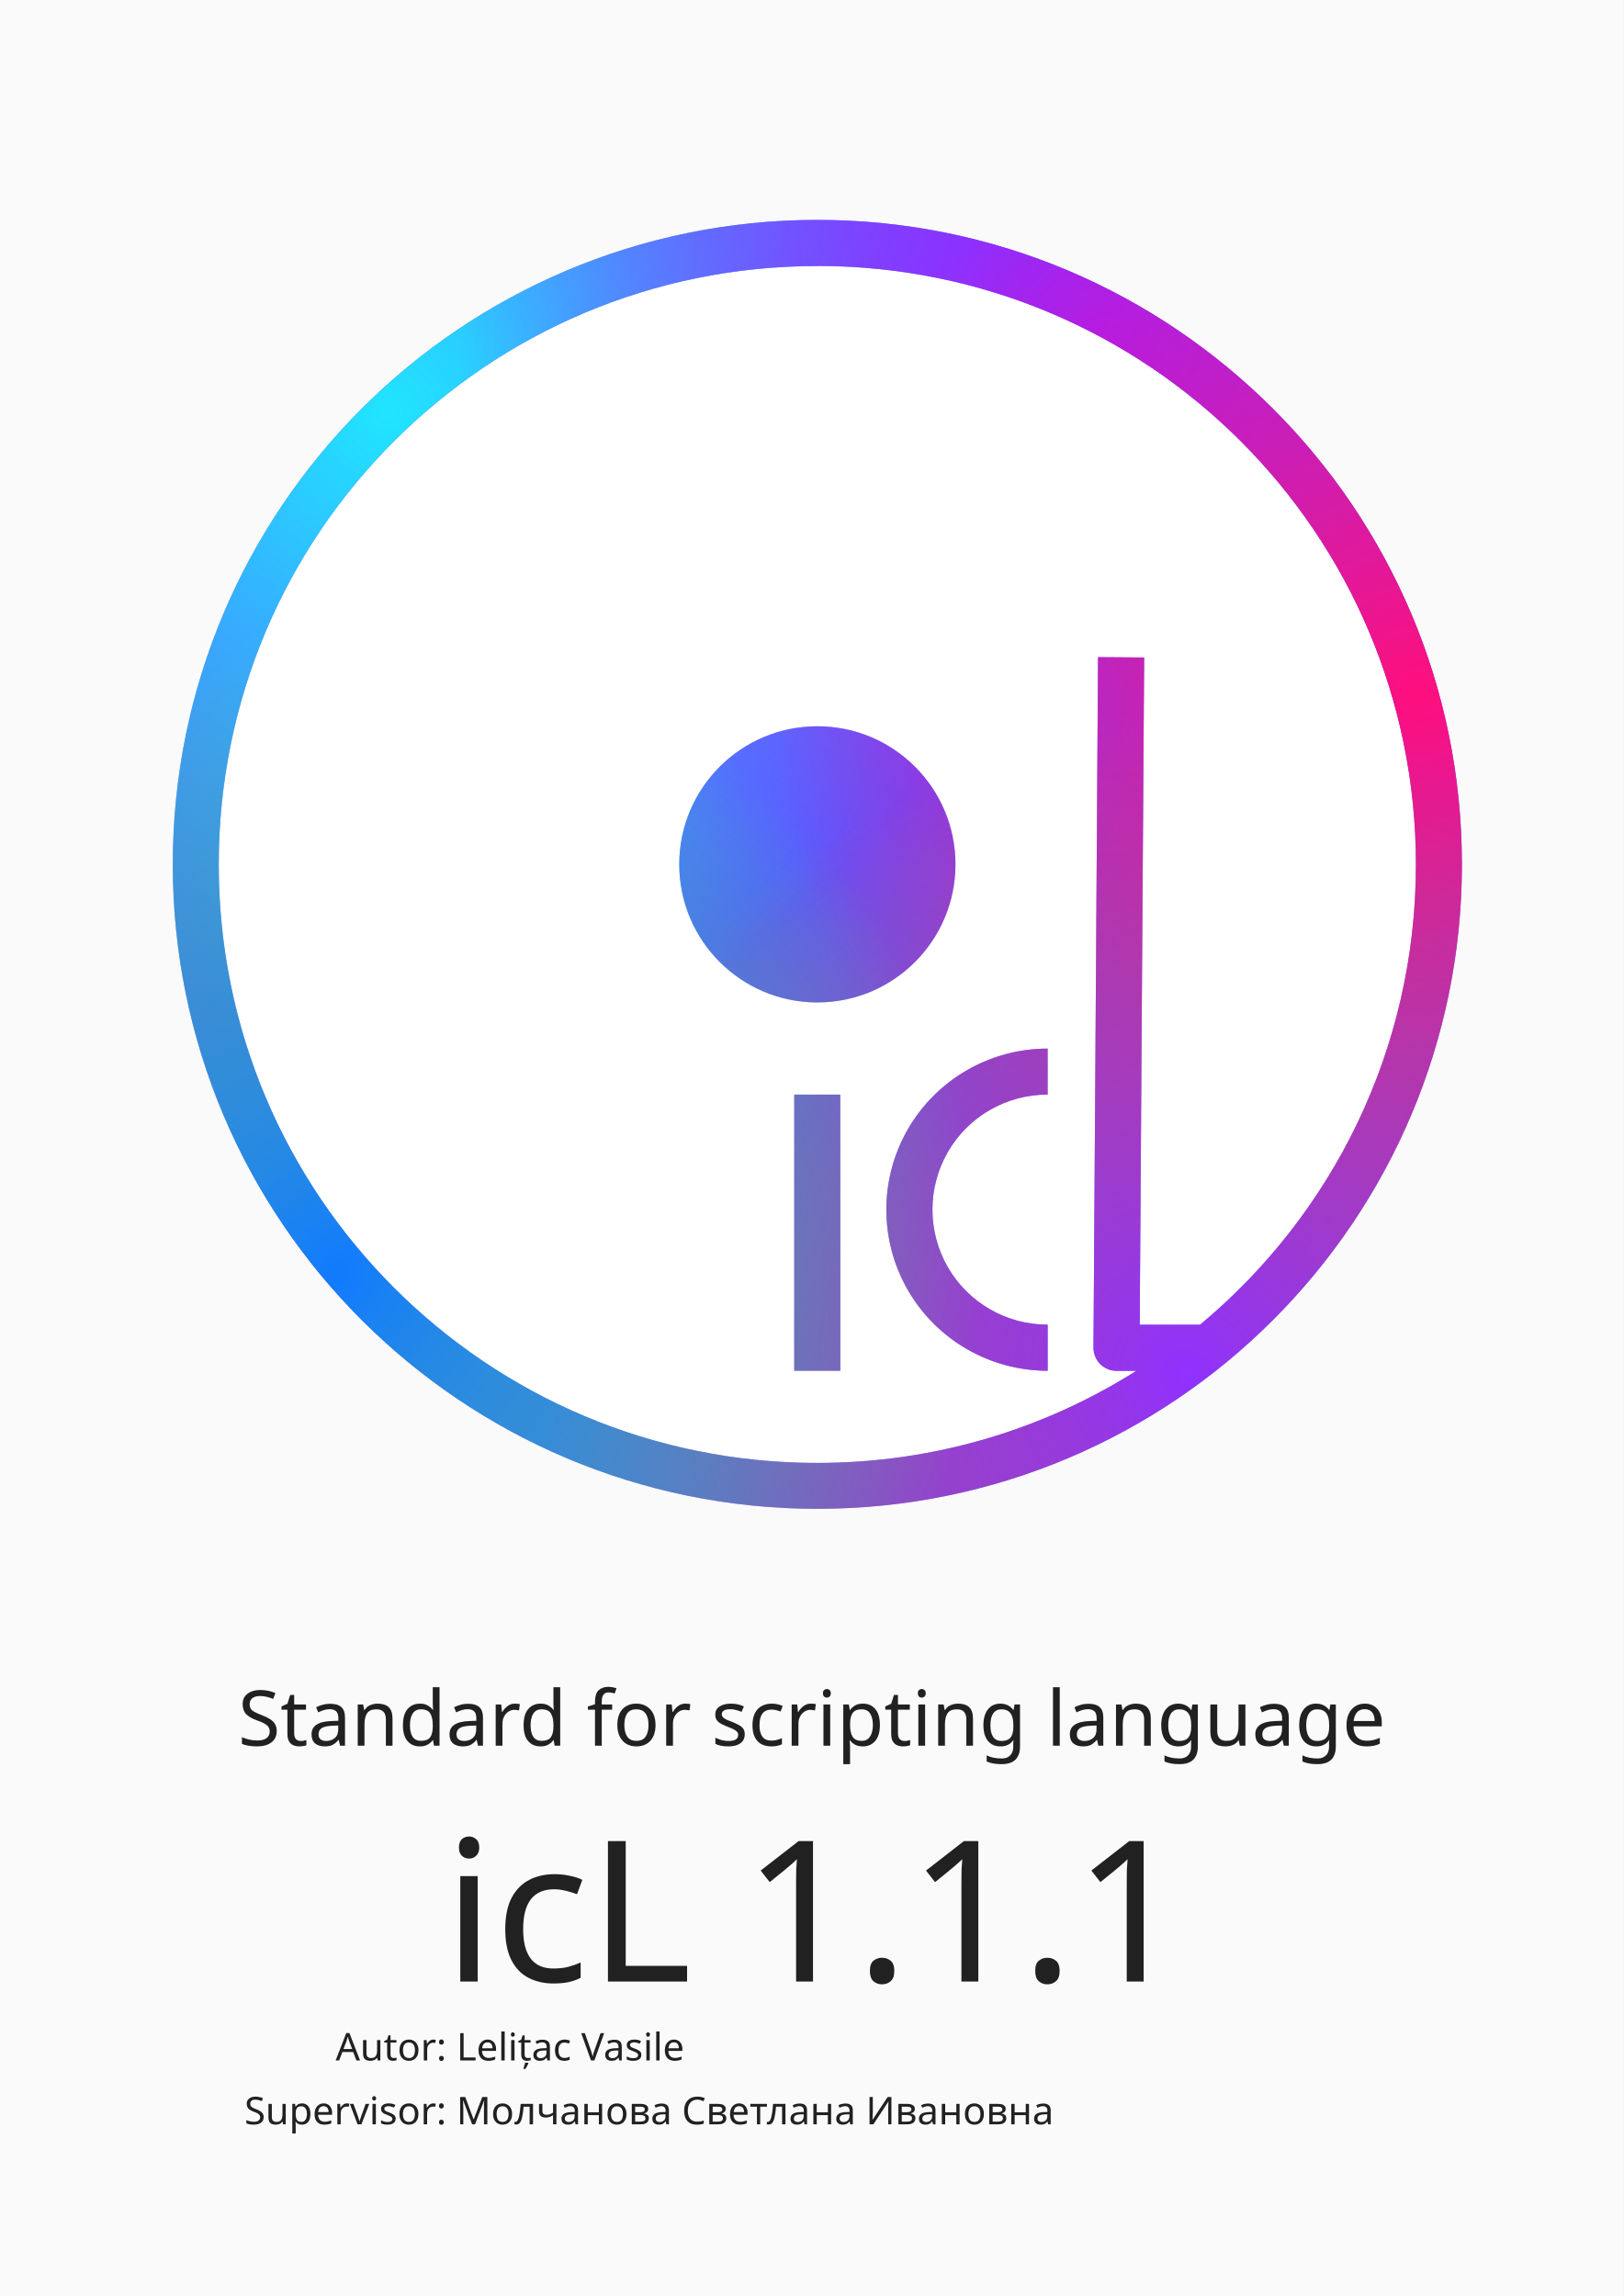
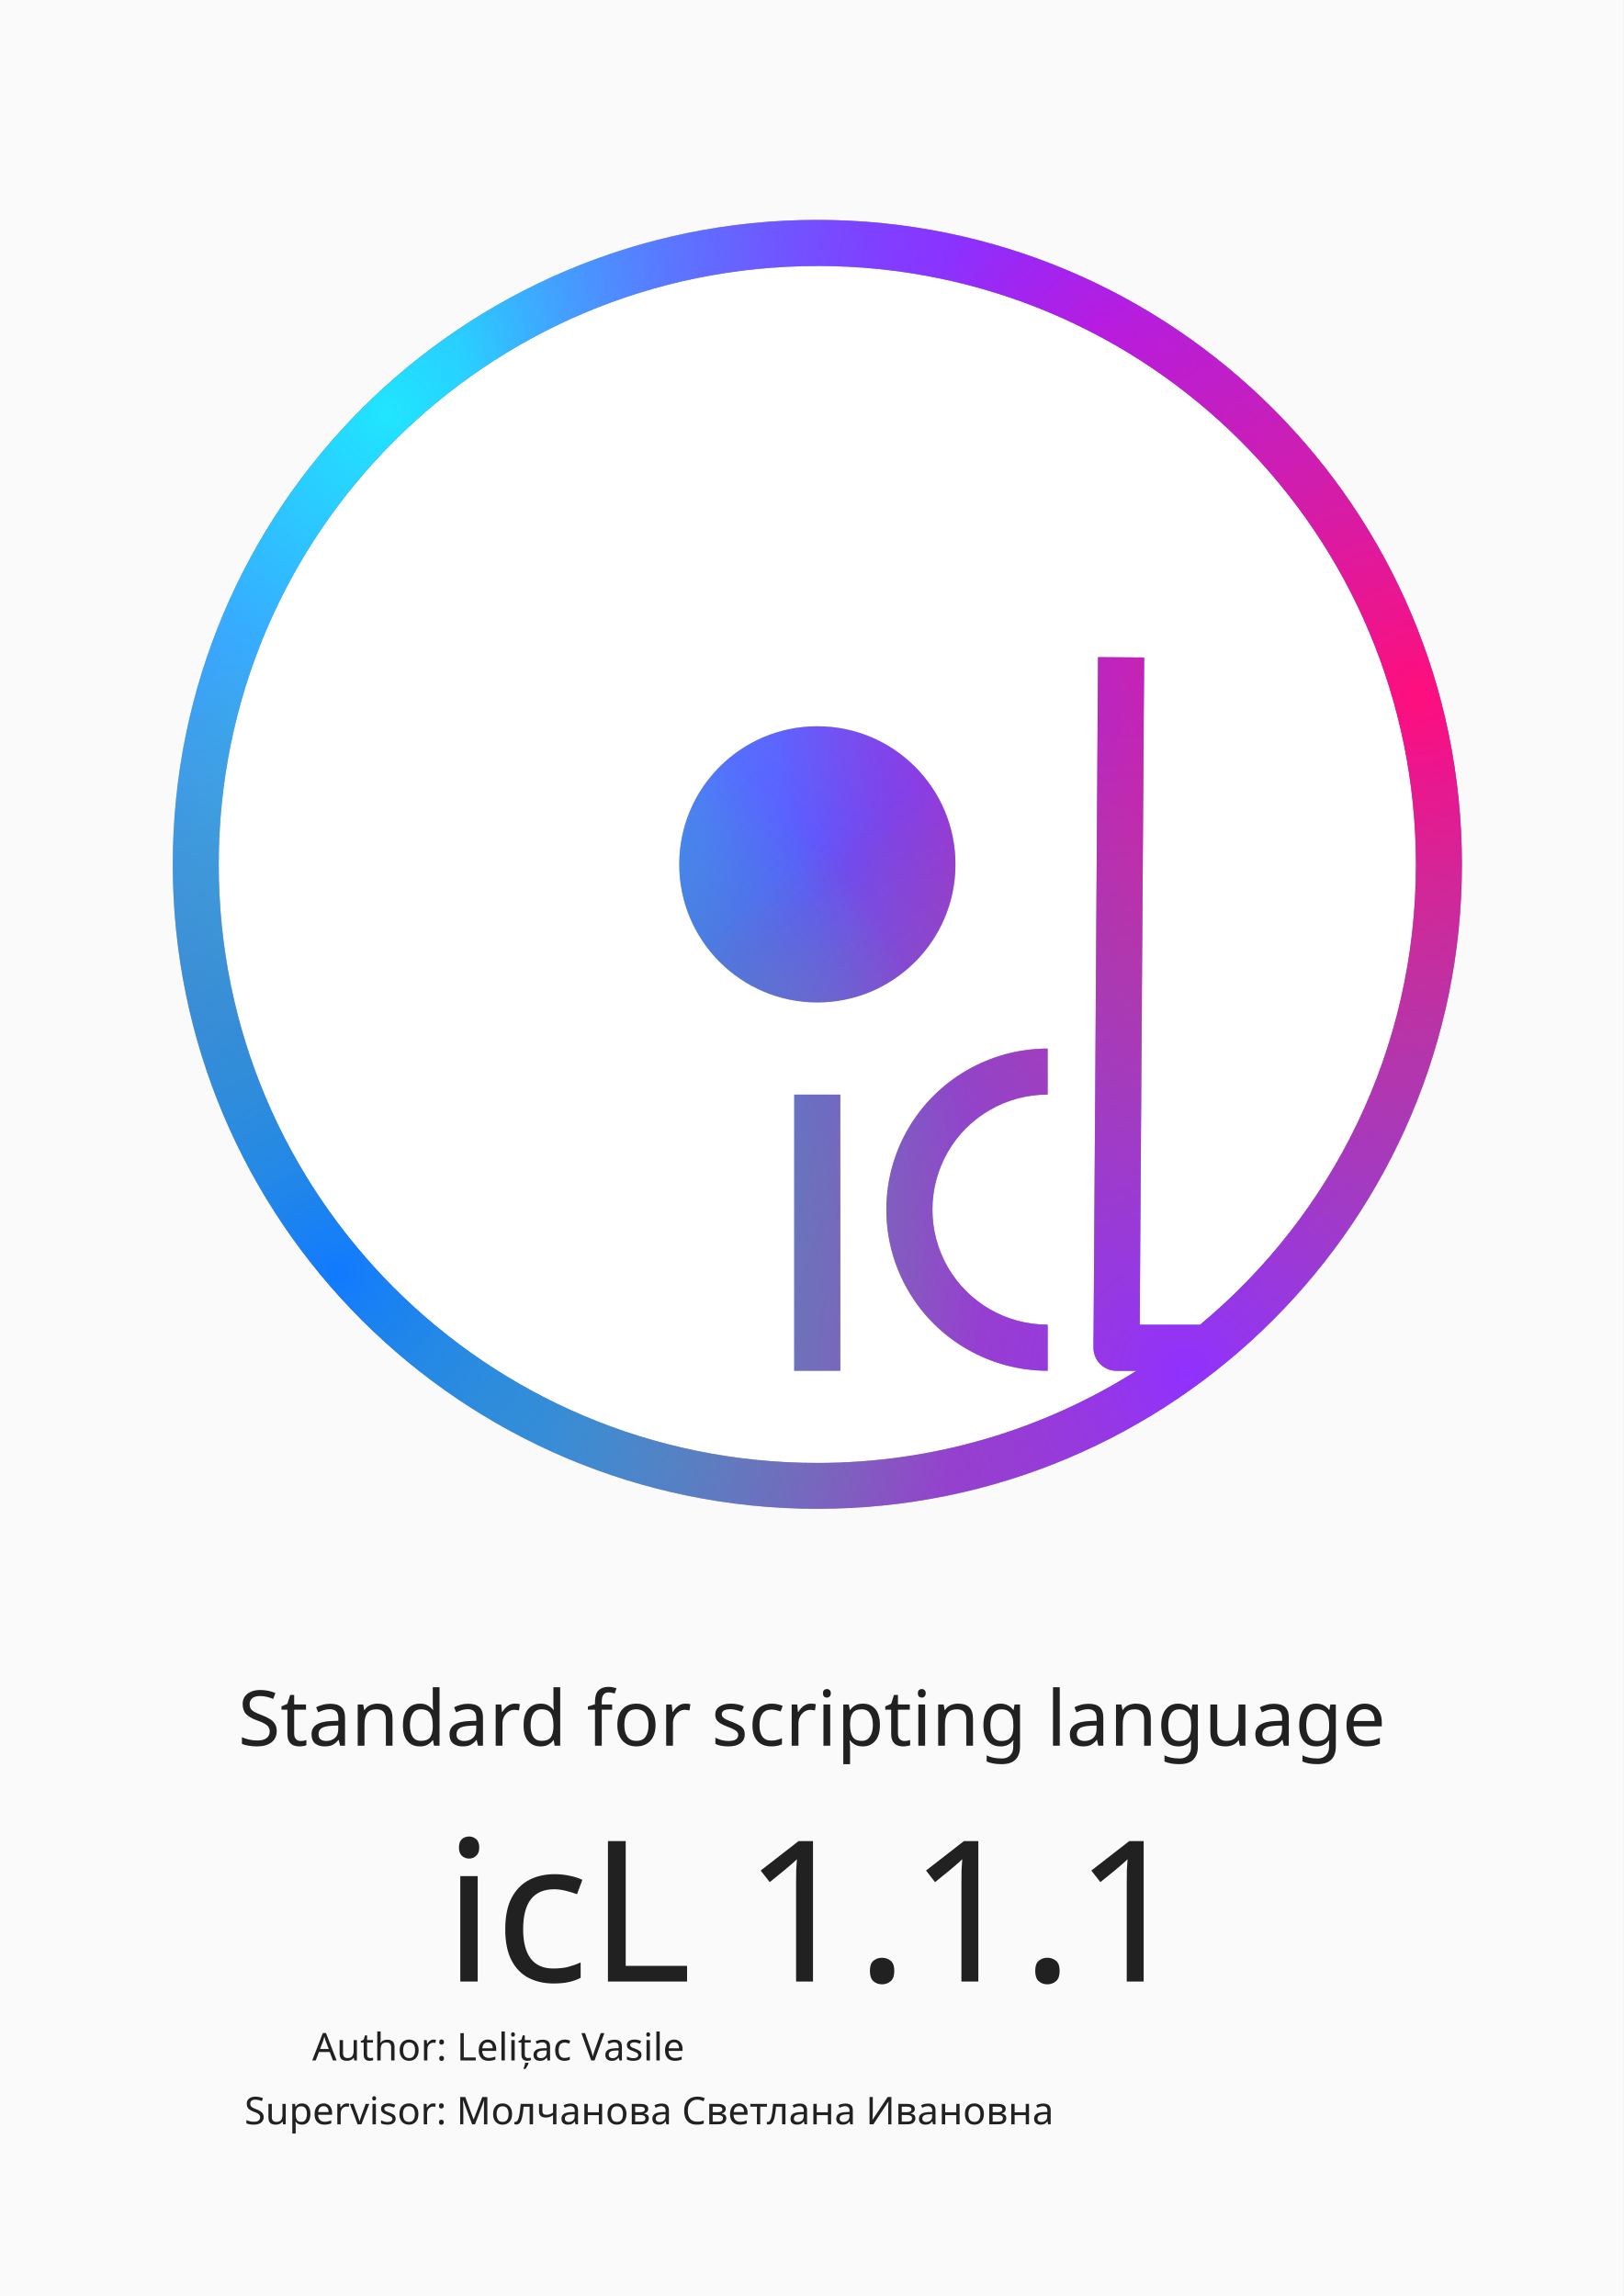
<svg xmlns="http://www.w3.org/2000/svg" xmlns:xlink="http://www.w3.org/1999/xlink" width="210mm" height="297mm" viewBox="0 0 210 297" version="1.1" id="svg8">
  <defs id="defs2">
    <marker orient="auto" refY="0.0" refX="0.0" id="Arrow1Send" style="overflow:visible;">
      <path id="path6723" d="M 0.0,0.0 L 5.0,-5.0 L -12.5,0.0 L 5.0,5.0 L 0.0,0.0 z " style="fill-rule:evenodd;stroke:#000000;stroke-width:1.0pt;" transform="scale(0.2) rotate(180) translate(6,0)" />
    </marker>
    <marker orient="auto" refY="0.0" refX="0.0" id="Arrow1Sstart" style="overflow:visible">
      <path id="path6720" d="M 0.0,0.0 L 5.0,-5.0 L -12.5,0.0 L 5.0,5.0 L 0.0,0.0 z " style="fill-rule:evenodd;stroke:#000000;stroke-width:1.0pt" transform="scale(0.2) translate(6,0)" />
    </marker>
    <marker orient="auto" refY="0.0" refX="0.0" id="Arrow1Mstart" style="overflow:visible">
      <path id="path6714" d="M 0.0,0.0 L 5.0,-5.0 L -12.5,0.0 L 5.0,5.0 L 0.0,0.0 z " style="fill-rule:evenodd;stroke:#000000;stroke-width:1.0pt" transform="scale(0.4) translate(10,0)" />
    </marker>
    <marker orient="auto" refY="0.0" refX="0.0" id="Arrow1Lend" style="overflow:visible;">
      <path id="path6711" d="M 0.0,0.0 L 5.0,-5.0 L -12.5,0.0 L 5.0,5.0 L 0.0,0.0 z " style="fill-rule:evenodd;stroke:#000000;stroke-width:1.0pt;" transform="scale(0.8) rotate(180) translate(12.5,0)" />
    </marker>
    <marker orient="auto" refY="0.0" refX="0.0" id="Arrow1Lstart" style="overflow:visible">
      <path id="path6708" d="M 0.0,0.0 L 5.0,-5.0 L -12.5,0.0 L 5.0,5.0 L 0.0,0.0 z " style="fill-rule:evenodd;stroke:#000000;stroke-width:1.0pt" transform="scale(0.8) translate(12.5,0)" />
    </marker>
    <linearGradient id="linearGradient3782">
      <stop style="stop-color:#ff5533;stop-opacity:1;" offset="0" id="stop3784" />
      <stop style="stop-color:#00bbdd;stop-opacity:1;" offset="1" id="stop3786" />
    </linearGradient>
    <marker orient="auto" refY="0.0" refX="0.0" id="Arrow1Send-5" style="overflow:visible;">
      <path id="path6723-3" d="M 0.0,0.0 L 5.0,-5.0 L -12.5,0.0 L 5.0,5.0 L 0.0,0.0 z " style="fill-rule:evenodd;stroke:#000000;stroke-width:1.0pt;" transform="scale(0.2) rotate(180) translate(6,0)" />
    </marker>
    <marker orient="auto" refY="0.0" refX="0.0" id="Arrow1Sstart-5" style="overflow:visible">
      <path id="path6720-6" d="M 0.0,0.0 L 5.0,-5.0 L -12.5,0.0 L 5.0,5.0 L 0.0,0.0 z " style="fill-rule:evenodd;stroke:#000000;stroke-width:1.0pt" transform="scale(0.2) translate(6,0)" />
    </marker>
    <marker orient="auto" refY="0.0" refX="0.0" id="Arrow1Mstart-2" style="overflow:visible">
      <path id="path6714-9" d="M 0.0,0.0 L 5.0,-5.0 L -12.5,0.0 L 5.0,5.0 L 0.0,0.0 z " style="fill-rule:evenodd;stroke:#000000;stroke-width:1.0pt" transform="scale(0.4) translate(10,0)" />
    </marker>
    <marker orient="auto" refY="0.0" refX="0.0" id="Arrow1Lend-1" style="overflow:visible;">
      <path id="path6711-2" d="M 0.0,0.0 L 5.0,-5.0 L -12.5,0.0 L 5.0,5.0 L 0.0,0.0 z " style="fill-rule:evenodd;stroke:#000000;stroke-width:1.0pt;" transform="scale(0.8) rotate(180) translate(12.5,0)" />
    </marker>
    <marker orient="auto" refY="0.0" refX="0.0" id="Arrow1Lstart-7" style="overflow:visible">
      <path id="path6708-0" d="M 0.0,0.0 L 5.0,-5.0 L -12.5,0.0 L 5.0,5.0 L 0.0,0.0 z " style="fill-rule:evenodd;stroke:#000000;stroke-width:1.0pt" transform="scale(0.8) translate(12.5,0)" />
    </marker>
    <marker orient="auto" refY="0.0" refX="0.0" id="Arrow1Send-6" style="overflow:visible;">
      <path id="path6723-2" d="M 0.0,0.0 L 5.0,-5.0 L -12.5,0.0 L 5.0,5.0 L 0.0,0.0 z " style="fill-rule:evenodd;stroke:#000000;stroke-width:1.0pt;" transform="scale(0.2) rotate(180) translate(6,0)" />
    </marker>
    <marker orient="auto" refY="0.0" refX="0.0" id="Arrow1Sstart-6" style="overflow:visible">
      <path id="path6720-1" d="M 0.0,0.0 L 5.0,-5.0 L -12.5,0.0 L 5.0,5.0 L 0.0,0.0 z " style="fill-rule:evenodd;stroke:#000000;stroke-width:1.0pt" transform="scale(0.2) translate(6,0)" />
    </marker>
    <marker orient="auto" refY="0.0" refX="0.0" id="Arrow1Mstart-8" style="overflow:visible">
      <path id="path6714-7" d="M 0.0,0.0 L 5.0,-5.0 L -12.5,0.0 L 5.0,5.0 L 0.0,0.0 z " style="fill-rule:evenodd;stroke:#000000;stroke-width:1.0pt" transform="scale(0.4) translate(10,0)" />
    </marker>
    <marker orient="auto" refY="0.0" refX="0.0" id="Arrow1Lend-9" style="overflow:visible;">
      <path id="path6711-20" d="M 0.0,0.0 L 5.0,-5.0 L -12.5,0.0 L 5.0,5.0 L 0.0,0.0 z " style="fill-rule:evenodd;stroke:#000000;stroke-width:1.0pt;" transform="scale(0.8) rotate(180) translate(12.5,0)" />
    </marker>
    <marker orient="auto" refY="0.0" refX="0.0" id="Arrow1Lstart-2" style="overflow:visible">
      <path id="path6708-3" d="M 0.0,0.0 L 5.0,-5.0 L -12.5,0.0 L 5.0,5.0 L 0.0,0.0 z " style="fill-rule:evenodd;stroke:#000000;stroke-width:1.0pt" transform="scale(0.8) translate(12.5,0)" />
    </marker>
    <marker style="overflow:visible;" id="Arrow1Send-7" refX="0.0" refY="0.0" orient="auto">
      <path transform="scale(0.2) rotate(180) translate(6,0)" style="fill-rule:evenodd;stroke:#000000;stroke-width:1.0pt;" d="M 0.0,0.0 L 5.0,-5.0 L -12.5,0.0 L 5.0,5.0 L 0.0,0.0 z " id="path6723-5" />
    </marker>
    <marker style="overflow:visible" id="Arrow1Sstart-3" refX="0.0" refY="0.0" orient="auto">
      <path transform="scale(0.2) translate(6,0)" style="fill-rule:evenodd;stroke:#000000;stroke-width:1.0pt" d="M 0.0,0.0 L 5.0,-5.0 L -12.5,0.0 L 5.0,5.0 L 0.0,0.0 z " id="path6720-5" />
    </marker>
    <marker style="overflow:visible" id="Arrow1Mstart-6" refX="0.0" refY="0.0" orient="auto">
      <path transform="scale(0.4) translate(10,0)" style="fill-rule:evenodd;stroke:#000000;stroke-width:1.0pt" d="M 0.0,0.0 L 5.0,-5.0 L -12.5,0.0 L 5.0,5.0 L 0.0,0.0 z " id="path6714-2" />
    </marker>
    <marker style="overflow:visible;" id="Arrow1Lend-91" refX="0.0" refY="0.0" orient="auto">
      <path transform="scale(0.8) rotate(180) translate(12.5,0)" style="fill-rule:evenodd;stroke:#000000;stroke-width:1.0pt;" d="M 0.0,0.0 L 5.0,-5.0 L -12.5,0.0 L 5.0,5.0 L 0.0,0.0 z " id="path6711-27" />
    </marker>
    <marker style="overflow:visible" id="Arrow1Lstart-0" refX="0.0" refY="0.0" orient="auto">
      <path transform="scale(0.8) translate(12.5,0)" style="fill-rule:evenodd;stroke:#000000;stroke-width:1.0pt" d="M 0.0,0.0 L 5.0,-5.0 L -12.5,0.0 L 5.0,5.0 L 0.0,0.0 z " id="path6708-9" />
    </marker>
    <marker style="overflow:visible;" id="Arrow1Send-5-0" refX="0.0" refY="0.0" orient="auto">
      <path transform="scale(0.2) rotate(180) translate(6,0)" style="fill-rule:evenodd;stroke:#000000;stroke-width:1.0pt;" d="M 0.0,0.0 L 5.0,-5.0 L -12.5,0.0 L 5.0,5.0 L 0.0,0.0 z " id="path6723-3-6" />
    </marker>
    <marker style="overflow:visible" id="Arrow1Sstart-5-2" refX="0.0" refY="0.0" orient="auto">
      <path transform="scale(0.2) translate(6,0)" style="fill-rule:evenodd;stroke:#000000;stroke-width:1.0pt" d="M 0.0,0.0 L 5.0,-5.0 L -12.5,0.0 L 5.0,5.0 L 0.0,0.0 z " id="path6720-6-6" />
    </marker>
    <marker style="overflow:visible" id="Arrow1Mstart-2-1" refX="0.0" refY="0.0" orient="auto">
      <path transform="scale(0.4) translate(10,0)" style="fill-rule:evenodd;stroke:#000000;stroke-width:1.0pt" d="M 0.0,0.0 L 5.0,-5.0 L -12.5,0.0 L 5.0,5.0 L 0.0,0.0 z " id="path6714-9-8" />
    </marker>
    <marker style="overflow:visible;" id="Arrow1Lend-1-7" refX="0.0" refY="0.0" orient="auto">
      <path transform="scale(0.8) rotate(180) translate(12.5,0)" style="fill-rule:evenodd;stroke:#000000;stroke-width:1.0pt;" d="M 0.0,0.0 L 5.0,-5.0 L -12.5,0.0 L 5.0,5.0 L 0.0,0.0 z " id="path6711-2-9" />
    </marker>
    <marker style="overflow:visible" id="Arrow1Lstart-7-2" refX="0.0" refY="0.0" orient="auto">
      <path transform="scale(0.8) translate(12.5,0)" style="fill-rule:evenodd;stroke:#000000;stroke-width:1.0pt" d="M 0.0,0.0 L 5.0,-5.0 L -12.5,0.0 L 5.0,5.0 L 0.0,0.0 z " id="path6708-0-0" />
    </marker>
    <marker style="overflow:visible;" id="Arrow1Send-6-2" refX="0.0" refY="0.0" orient="auto">
      <path transform="scale(0.2) rotate(180) translate(6,0)" style="fill-rule:evenodd;stroke:#000000;stroke-width:1.0pt;" d="M 0.0,0.0 L 5.0,-5.0 L -12.5,0.0 L 5.0,5.0 L 0.0,0.0 z " id="path6723-2-3" />
    </marker>
    <marker style="overflow:visible" id="Arrow1Sstart-6-7" refX="0.0" refY="0.0" orient="auto">
      <path transform="scale(0.2) translate(6,0)" style="fill-rule:evenodd;stroke:#000000;stroke-width:1.0pt" d="M 0.0,0.0 L 5.0,-5.0 L -12.5,0.0 L 5.0,5.0 L 0.0,0.0 z " id="path6720-1-5" />
    </marker>
    <marker style="overflow:visible" id="Arrow1Mstart-8-9" refX="0.0" refY="0.0" orient="auto">
      <path transform="scale(0.4) translate(10,0)" style="fill-rule:evenodd;stroke:#000000;stroke-width:1.0pt" d="M 0.0,0.0 L 5.0,-5.0 L -12.5,0.0 L 5.0,5.0 L 0.0,0.0 z " id="path6714-7-2" />
    </marker>
    <marker style="overflow:visible;" id="Arrow1Lend-9-2" refX="0.0" refY="0.0" orient="auto">
      <path transform="scale(0.8) rotate(180) translate(12.5,0)" style="fill-rule:evenodd;stroke:#000000;stroke-width:1.0pt;" d="M 0.0,0.0 L 5.0,-5.0 L -12.5,0.0 L 5.0,5.0 L 0.0,0.0 z " id="path6711-20-8" />
    </marker>
    <marker style="overflow:visible" id="Arrow1Lstart-2-9" refX="0.0" refY="0.0" orient="auto">
      <path transform="scale(0.8) translate(12.5,0)" style="fill-rule:evenodd;stroke:#000000;stroke-width:1.0pt" d="M 0.0,0.0 L 5.0,-5.0 L -12.5,0.0 L 5.0,5.0 L 0.0,0.0 z " id="path6708-3-7" />
    </marker>
    <linearGradient id="linearGradient942">
      <stop id="stop938" offset="0" style="stop-color:#117aff;stop-opacity:1" />
      <stop id="stop940" offset="1" style="stop-color:#32ff5a;stop-opacity:0" />
    </linearGradient>
    <linearGradient id="linearGradient932">
      <stop style="stop-color:#9031ff;stop-opacity:1" offset="0" id="stop928" />
      <stop style="stop-color:#ff3232;stop-opacity:0" offset="1" id="stop930" />
    </linearGradient>
    <linearGradient id="linearGradient922">
      <stop id="stop918" offset="0" style="stop-color:#ff0e7d;stop-opacity:1" />
      <stop id="stop920" offset="1" style="stop-color:#ff0e7d;stop-opacity:0" />
    </linearGradient>
    <linearGradient id="linearGradient912">
      <stop style="stop-color:#a020ff;stop-opacity:1" offset="0" id="stop908" />
      <stop style="stop-color:#9c20ff;stop-opacity:0" offset="1" id="stop910" />
    </linearGradient>
    <linearGradient id="linearGradient900">
      <stop id="stop896" offset="0" style="stop-color:#20e5ff;stop-opacity:1" />
      <stop id="stop898" offset="1" style="stop-color:#20e5ff;stop-opacity:0" />
    </linearGradient>
    <radialGradient gradientUnits="userSpaceOnUse" gradientTransform="matrix(1,0,0,1.000034,0,-0.00989486)" r="8.312" fy="282.72" fx="2.921" cy="282.72" cx="2.921" id="radialGradient902" xlink:href="#linearGradient900" />
    <radialGradient r="8.312" fy="281.751" fx="12.156" cy="281.751" cx="12.156" gradientTransform="matrix(1,0,0,1.000034,0,-0.00989486)" gradientUnits="userSpaceOnUse" id="radialGradient906" xlink:href="#linearGradient912" />
    <radialGradient r="8.312" fy="286.327" fx="16.225" cy="286.327" cx="16.225" gradientTransform="matrix(1,0,0,1.000034,0,-0.00989486)" gradientUnits="userSpaceOnUse" id="radialGradient916" xlink:href="#linearGradient922" />
    <radialGradient r="8.312" fy="295.115" fx="13.225" cy="295.115" cx="13.225" gradientTransform="matrix(1,0,0,1.000034,0,-0.00989486)" gradientUnits="userSpaceOnUse" id="radialGradient926" xlink:href="#linearGradient932" />
    <radialGradient r="8.312" fy="293.792" fx="2.288" cy="293.792" cx="2.288" gradientTransform="matrix(1,0,0,1.000034,0,-0.00989486)" gradientUnits="userSpaceOnUse" id="radialGradient936" xlink:href="#linearGradient942" />
  </defs>
  <g id="layer1">
    <rect style="opacity:1;fill:#fafafa;fill-opacity:1;stroke:none;stroke-width:0.529;stroke-linecap:butt;stroke-linejoin:miter;stroke-miterlimit:4;stroke-dasharray:none;stroke-dashoffset:0;stroke-opacity:1" id="rect1760" width="210" height="297" x="0" y="0" />
    <text xml:space="preserve" style="font-style:normal;font-weight:normal;font-size:9.946px;line-height:1.25;font-family:sans-serif;letter-spacing:0px;word-spacing:0px;fill:#212121;fill-opacity:1;stroke:none;stroke-width:0.622" x="30.791" y="225.811" id="text1368">
      <tspan x="30.791" y="225.811" style="font-style:normal;font-variant:normal;font-weight:normal;font-stretch:normal;font-family:'Noto Sans';-inkscape-font-specification:'Noto Sans';fill:#212121;fill-opacity:1;stroke-width:0.622" id="tspan1370">Standard for scripting language</tspan>
    </text>
    <text xml:space="preserve" style="font-style:normal;font-variant:normal;font-weight:300;font-stretch:normal;font-size:25.455px;line-height:1.25;font-family:'Noto Serif';-inkscape-font-specification:'Noto Serif Light';letter-spacing:0px;word-spacing:0px;fill:#212121;fill-opacity:1;stroke:none;stroke-width:1.591;" x="57.374" y="256.326" id="text1766">
      <tspan id="tspan1764" x="57.374" y="256.326" style="font-style:normal;font-variant:normal;font-weight:normal;font-stretch:normal;font-family:'Noto Sans';-inkscape-font-specification:'Noto Sans';fill:#212121;fill-opacity:1;stroke-width:1.591">icL 1.1.1</tspan>
    </text>
-     <text xml:space="preserve" style="font-style:normal;font-weight:normal;font-size:4.233px;line-height:1.25;font-family:sans-serif;letter-spacing:0px;word-spacing:0px;fill:#212121;fill-opacity:1;stroke:none;stroke-width:0.265" x="43.41" y="266.531" id="text1786">
-       <tspan x="43.41" y="266.531" style="font-style:normal;font-variant:normal;font-weight:normal;font-stretch:normal;font-size:4.939px;font-family:'Noto Sans';-inkscape-font-specification:'Noto Sans';fill:#212121;fill-opacity:1;stroke-width:0.265" id="tspan1788">Autor: Lelițac Vasile</tspan>
+     <text xml:space="preserve" style="font-style:normal;font-weight:normal;font-size:4.233px;line-height:1.25;font-family:sans-serif;letter-spacing:0px;word-spacing:0px;fill:#212121;fill-opacity:1;stroke:none;stroke-width:0.265" x="40.377" y="266.531" id="text1786">
+       <tspan x="40.377" y="266.531" style="font-style:normal;font-variant:normal;font-weight:normal;font-stretch:normal;font-size:4.939px;font-family:'Noto Sans';-inkscape-font-specification:'Noto Sans';fill:#212121;fill-opacity:1;stroke-width:0.265" id="tspan1788">Author: Lelițac Vasile</tspan>
    </text>
    <text xml:space="preserve" style="font-style:normal;font-weight:normal;font-size:4.233px;line-height:1.25;font-family:sans-serif;letter-spacing:0px;word-spacing:0px;fill:#212121;fill-opacity:1;stroke:none;stroke-width:0.265" x="31.617" y="274.79" id="text1794">
      <tspan id="tspan1792" x="31.617" y="274.79" style="font-style:normal;font-variant:normal;font-weight:normal;font-stretch:normal;font-size:4.939px;font-family:'Noto Sans';-inkscape-font-specification:'Noto Sans';fill:#212121;fill-opacity:1;stroke-width:0.265">Supervisor: Молчанова Светлана Ивановна</tspan>
    </text>
    <g transform="matrix(10.0295,0,0,10.0295,20.79017,-2782.032)" id="layer1-3">
      <circle r="7.938" cy="288.533" cx="8.467" id="path825" style="opacity:1;fill:#ffffff;fill-opacity:1;stroke:none;stroke-width:0.529;stroke-linejoin:bevel;stroke-miterlimit:4;stroke-dasharray:none;stroke-opacity:1" />
      <path id="path827-5" d="m 8.467,280.221 c -4.587,0 -8.312,3.725 -8.312,8.312 0,4.587 3.725,8.312 8.312,8.312 4.587,0 8.312,-3.725 8.312,-8.312 0,-4.587 -3.725,-8.312 -8.312,-8.312 z m 0,0.594 c 4.266,0 7.719,3.452 7.719,7.719 0,2.389 -1.083,4.522 -2.784,5.937 H 12.624 l 0.057,-8.606 -0.594,-0.004 -0.059,8.906 a 0.297,0.297 0 0 0 0.298,0.298 h 0.256 c -1.191,0.752 -2.602,1.188 -4.116,1.188 -4.266,0 -7.718,-3.452 -7.718,-7.718 0,-4.266 3.452,-7.719 7.718,-7.719 z m 0,5.937 a 1.781,1.781 0 0 0 -1.781,1.781 1.781,1.781 0 0 0 1.781,1.781 1.781,1.781 0 0 0 1.781,-1.781 1.781,1.781 0 0 0 -1.781,-1.781 z m 2.97,4.157 c -0.742,0 -1.431,0.396 -1.802,1.038 -0.371,0.643 -0.371,1.435 0,2.078 0.371,0.643 1.06,1.039 1.802,1.039 v -0.594 c -0.531,0 -1.021,-0.281 -1.287,-0.741 -0.265,-0.46 -0.265,-1.026 0,-1.486 0.265,-0.46 0.756,-0.741 1.287,-0.741 z m -3.268,0.594 v 3.561 h 0.594 v -3.561 z" style="opacity:1;fill:#5858ff;fill-opacity:1;stroke:none;stroke-width:0.438;stroke-linejoin:bevel;stroke-miterlimit:4;stroke-dasharray:none;stroke-opacity:1" />
      <path style="opacity:1;fill:url(#radialGradient902);fill-opacity:1;stroke:none;stroke-width:0.438;stroke-linejoin:bevel;stroke-miterlimit:4;stroke-dasharray:none;stroke-opacity:1" d="m 8.467,280.221 c -4.587,0 -8.312,3.725 -8.312,8.312 0,4.587 3.725,8.312 8.312,8.312 4.587,0 8.312,-3.725 8.312,-8.312 0,-4.587 -3.725,-8.312 -8.312,-8.312 z m 0,0.594 c 4.266,0 7.719,3.452 7.719,7.719 0,2.389 -1.083,4.522 -2.784,5.937 H 12.624 l 0.057,-8.606 -0.594,-0.004 -0.059,8.906 a 0.297,0.297 0 0 0 0.298,0.298 h 0.256 c -1.191,0.752 -2.602,1.188 -4.116,1.188 -4.266,0 -7.718,-3.452 -7.718,-7.718 0,-4.266 3.452,-7.719 7.718,-7.719 z m 0,5.937 a 1.781,1.781 0 0 0 -1.781,1.781 1.781,1.781 0 0 0 1.781,1.781 1.781,1.781 0 0 0 1.781,-1.781 1.781,1.781 0 0 0 -1.781,-1.781 z m 2.97,4.157 c -0.742,0 -1.431,0.396 -1.802,1.038 -0.371,0.643 -0.371,1.435 0,2.078 0.371,0.643 1.06,1.039 1.802,1.039 v -0.594 c -0.531,0 -1.021,-0.281 -1.287,-0.741 -0.265,-0.46 -0.265,-1.026 0,-1.486 0.265,-0.46 0.756,-0.741 1.287,-0.741 z m -3.268,0.594 v 3.561 h 0.594 v -3.561 z" id="path894" />
      <path id="path904" d="m 8.467,280.221 c -4.587,0 -8.312,3.725 -8.312,8.312 0,4.587 3.725,8.312 8.312,8.312 4.587,0 8.312,-3.725 8.312,-8.312 0,-4.587 -3.725,-8.312 -8.312,-8.312 z m 0,0.594 c 4.266,0 7.719,3.452 7.719,7.719 0,2.389 -1.083,4.522 -2.784,5.937 H 12.624 l 0.057,-8.606 -0.594,-0.004 -0.059,8.906 a 0.297,0.297 0 0 0 0.298,0.298 h 0.256 c -1.191,0.752 -2.602,1.188 -4.116,1.188 -4.266,0 -7.718,-3.452 -7.718,-7.718 0,-4.266 3.452,-7.719 7.718,-7.719 z m 0,5.937 a 1.781,1.781 0 0 0 -1.781,1.781 1.781,1.781 0 0 0 1.781,1.781 1.781,1.781 0 0 0 1.781,-1.781 1.781,1.781 0 0 0 -1.781,-1.781 z m 2.97,4.157 c -0.742,0 -1.431,0.396 -1.802,1.038 -0.371,0.643 -0.371,1.435 0,2.078 0.371,0.643 1.06,1.039 1.802,1.039 v -0.594 c -0.531,0 -1.021,-0.281 -1.287,-0.741 -0.265,-0.46 -0.265,-1.026 0,-1.486 0.265,-0.46 0.756,-0.741 1.287,-0.741 z m -3.268,0.594 v 3.561 h 0.594 v -3.561 z" style="opacity:1;fill:url(#radialGradient906);fill-opacity:1;stroke:none;stroke-width:0.438;stroke-linejoin:bevel;stroke-miterlimit:4;stroke-dasharray:none;stroke-opacity:1" />
      <path style="opacity:1;fill:url(#radialGradient916);fill-opacity:1;stroke:none;stroke-width:0.438;stroke-linejoin:bevel;stroke-miterlimit:4;stroke-dasharray:none;stroke-opacity:1" d="m 8.467,280.221 c -4.587,0 -8.312,3.725 -8.312,8.312 0,4.587 3.725,8.312 8.312,8.312 4.587,0 8.312,-3.725 8.312,-8.312 0,-4.587 -3.725,-8.312 -8.312,-8.312 z m 0,0.594 c 4.266,0 7.719,3.452 7.719,7.719 0,2.389 -1.083,4.522 -2.784,5.937 H 12.624 l 0.057,-8.606 -0.594,-0.004 -0.059,8.906 a 0.297,0.297 0 0 0 0.298,0.298 h 0.256 c -1.191,0.752 -2.602,1.188 -4.116,1.188 -4.266,0 -7.718,-3.452 -7.718,-7.718 0,-4.266 3.452,-7.719 7.718,-7.719 z m 0,5.937 a 1.781,1.781 0 0 0 -1.781,1.781 1.781,1.781 0 0 0 1.781,1.781 1.781,1.781 0 0 0 1.781,-1.781 1.781,1.781 0 0 0 -1.781,-1.781 z m 2.97,4.157 c -0.742,0 -1.431,0.396 -1.802,1.038 -0.371,0.643 -0.371,1.435 0,2.078 0.371,0.643 1.06,1.039 1.802,1.039 v -0.594 c -0.531,0 -1.021,-0.281 -1.287,-0.741 -0.265,-0.46 -0.265,-1.026 0,-1.486 0.265,-0.46 0.756,-0.741 1.287,-0.741 z m -3.268,0.594 v 3.561 h 0.594 v -3.561 z" id="path914" />
      <path id="path924" d="m 8.467,280.221 c -4.587,0 -8.312,3.725 -8.312,8.312 0,4.587 3.725,8.312 8.312,8.312 4.587,0 8.312,-3.725 8.312,-8.312 0,-4.587 -3.725,-8.312 -8.312,-8.312 z m 0,0.594 c 4.266,0 7.719,3.452 7.719,7.719 0,2.389 -1.083,4.522 -2.784,5.937 H 12.624 l 0.057,-8.606 -0.594,-0.004 -0.059,8.906 a 0.297,0.297 0 0 0 0.298,0.298 h 0.256 c -1.191,0.752 -2.602,1.188 -4.116,1.188 -4.266,0 -7.718,-3.452 -7.718,-7.718 0,-4.266 3.452,-7.719 7.718,-7.719 z m 0,5.937 a 1.781,1.781 0 0 0 -1.781,1.781 1.781,1.781 0 0 0 1.781,1.781 1.781,1.781 0 0 0 1.781,-1.781 1.781,1.781 0 0 0 -1.781,-1.781 z m 2.97,4.157 c -0.742,0 -1.431,0.396 -1.802,1.038 -0.371,0.643 -0.371,1.435 0,2.078 0.371,0.643 1.06,1.039 1.802,1.039 v -0.594 c -0.531,0 -1.021,-0.281 -1.287,-0.741 -0.265,-0.46 -0.265,-1.026 0,-1.486 0.265,-0.46 0.756,-0.741 1.287,-0.741 z m -3.268,0.594 v 3.561 h 0.594 v -3.561 z" style="opacity:1;fill:url(#radialGradient926);fill-opacity:1;stroke:none;stroke-width:0.438;stroke-linejoin:bevel;stroke-miterlimit:4;stroke-dasharray:none;stroke-opacity:1" />
      <path style="opacity:1;fill:url(#radialGradient936);fill-opacity:1;stroke:none;stroke-width:0.438;stroke-linejoin:bevel;stroke-miterlimit:4;stroke-dasharray:none;stroke-opacity:1" d="m 8.467,280.221 c -4.587,0 -8.312,3.725 -8.312,8.312 0,4.587 3.725,8.312 8.312,8.312 4.587,0 8.312,-3.725 8.312,-8.312 0,-4.587 -3.725,-8.312 -8.312,-8.312 z m 0,0.594 c 4.266,0 7.719,3.452 7.719,7.719 0,2.389 -1.083,4.522 -2.784,5.937 H 12.624 l 0.057,-8.606 -0.594,-0.004 -0.059,8.906 a 0.297,0.297 0 0 0 0.298,0.298 h 0.256 c -1.191,0.752 -2.602,1.188 -4.116,1.188 -4.266,0 -7.718,-3.452 -7.718,-7.718 0,-4.266 3.452,-7.719 7.718,-7.719 z m 0,5.937 a 1.781,1.781 0 0 0 -1.781,1.781 1.781,1.781 0 0 0 1.781,1.781 1.781,1.781 0 0 0 1.781,-1.781 1.781,1.781 0 0 0 -1.781,-1.781 z m 2.97,4.157 c -0.742,0 -1.431,0.396 -1.802,1.038 -0.371,0.643 -0.371,1.435 0,2.078 0.371,0.643 1.06,1.039 1.802,1.039 v -0.594 c -0.531,0 -1.021,-0.281 -1.287,-0.741 -0.265,-0.46 -0.265,-1.026 0,-1.486 0.265,-0.46 0.756,-0.741 1.287,-0.741 z m -3.268,0.594 v 3.561 h 0.594 v -3.561 z" id="path934" />
    </g>
  </g>
</svg>
